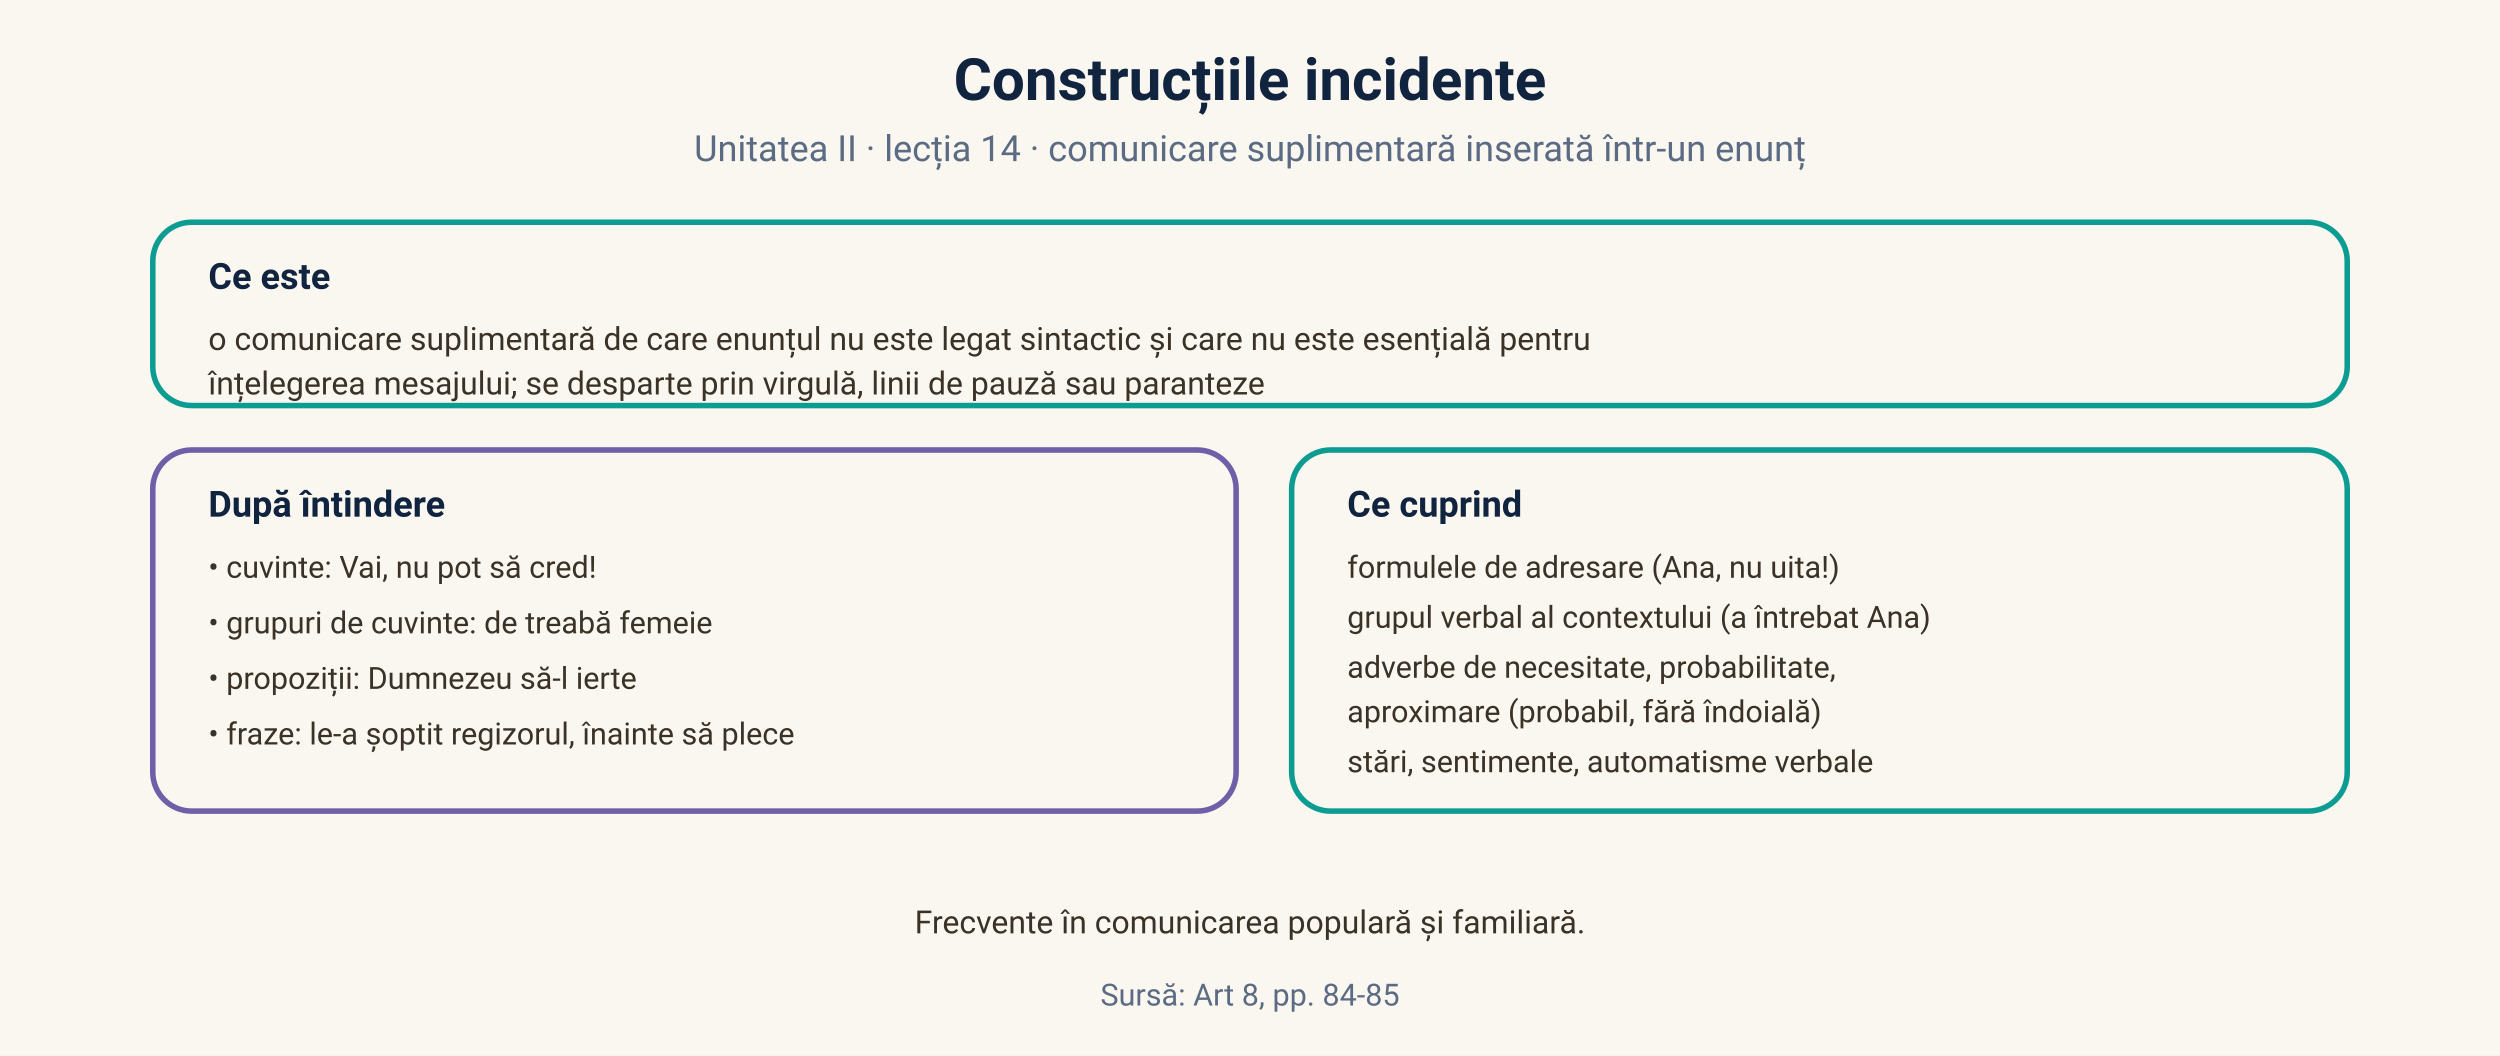
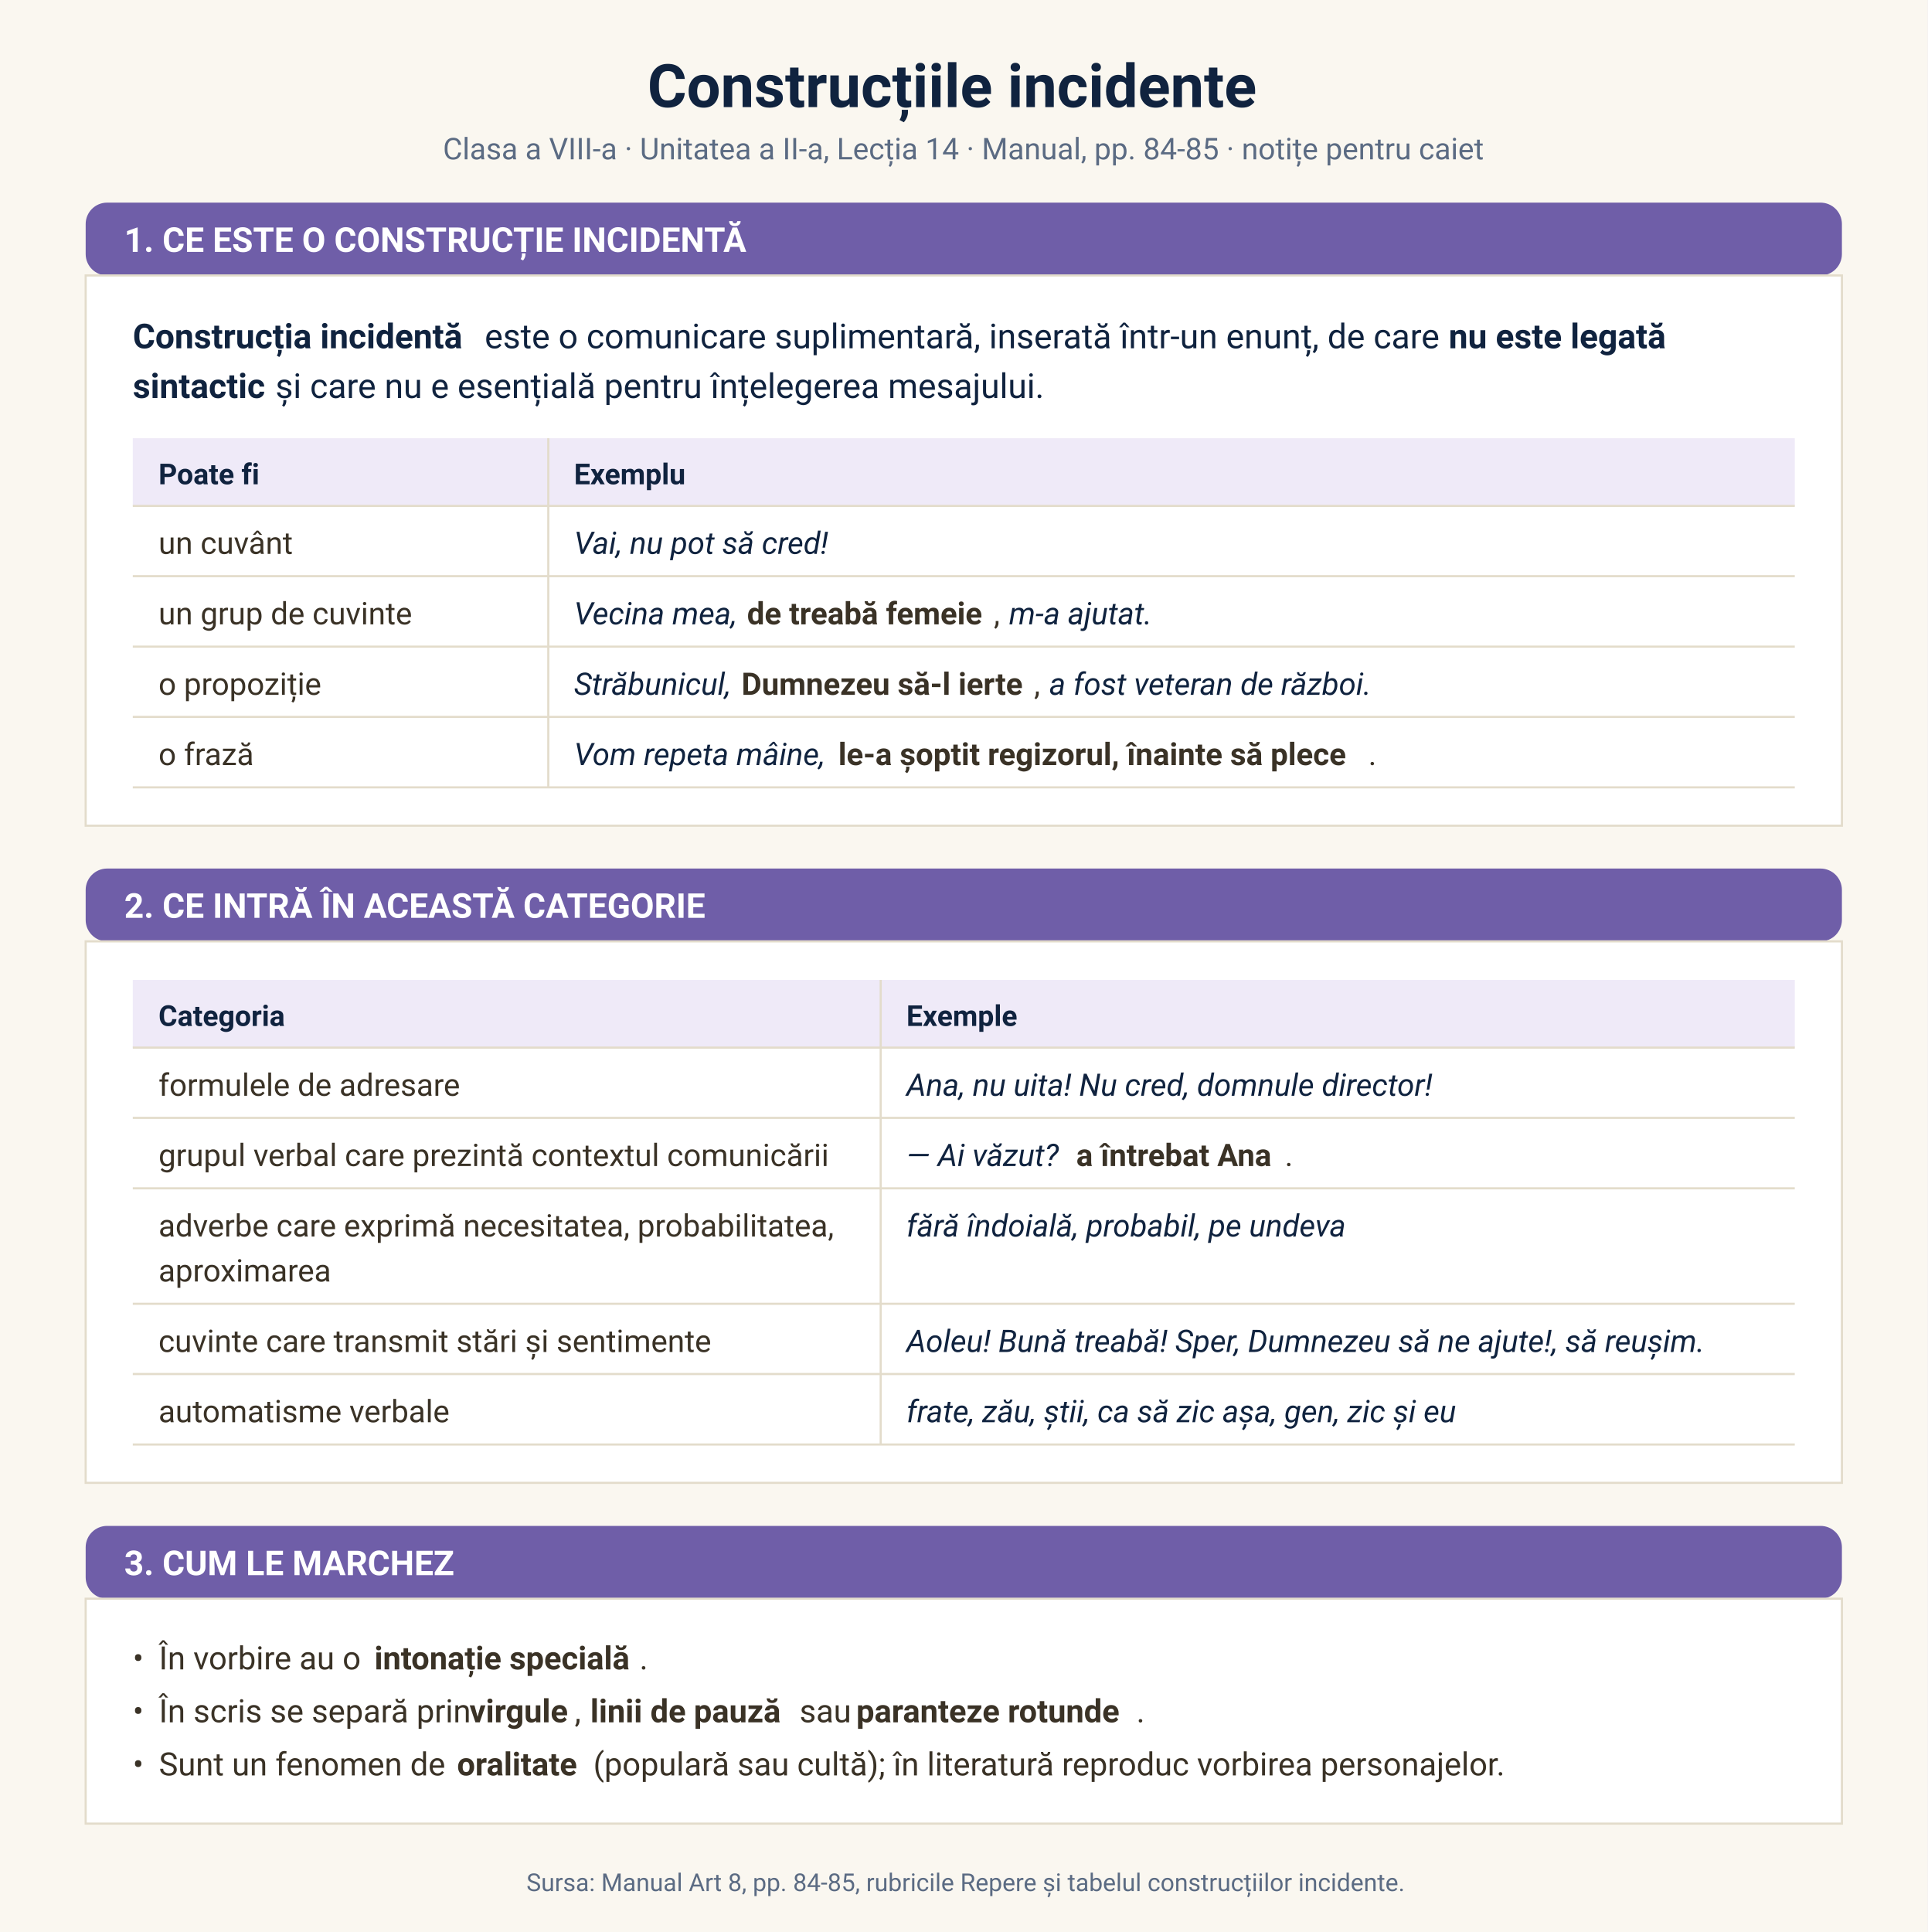
- <svg xmlns="http://www.w3.org/2000/svg" viewBox="0 0 900 380" font-family="'Segoe UI', 'Plus Jakarta Sans', -apple-system, Roboto, sans-serif">
-   <rect width="900" height="380" fill="#faf7f0" />
-   <text x="450" y="36" text-anchor="middle" font-size="21" font-weight="700" fill="#10233f">Construcțiile incidente</text>
-   <text x="450" y="58" text-anchor="middle" font-size="13" fill="#5b6b83">Unitatea II · lecția 14 · comunicare suplimentară inserată într-un enunț</text>
-   <rect x="55" y="80" width="790" height="66" rx="14" fill="none" stroke="#0d9c92" stroke-width="2" />
-   <text x="75" y="104" font-size="13" font-weight="700" fill="#10233f">Ce este</text>
-   <text font-size="11.5" fill="#3a3226">
-     <tspan x="75" y="126">o comunicare suplimentară de care enunțul nu este legat sintactic și care nu este esențială pentru</tspan>
-     <tspan x="75" y="142">înțelegerea mesajului; se desparte prin virgulă, linii de pauză sau paranteze</tspan>
-   </text>
-   <rect x="55" y="162" width="390" height="130" rx="14" fill="none" stroke="#6f5ea8" stroke-width="2" />
-   <text x="75" y="186" font-size="13" font-weight="700" fill="#10233f">După întindere</text>
-   <text font-size="11" fill="#3a3226">
-     <tspan x="75" y="208">• cuvinte: Vai, nu pot să cred!</tspan>
-     <tspan x="75" y="228">• grupuri de cuvinte: de treabă femeie</tspan>
-     <tspan x="75" y="248">• propoziții: Dumnezeu să-l ierte</tspan>
-     <tspan x="75" y="268">• fraze: le-a șoptit regizorul, înainte să plece</tspan>
-   </text>
-   <rect x="465" y="162" width="380" height="130" rx="14" fill="none" stroke="#0d9c92" stroke-width="2" />
-   <text x="485" y="186" font-size="13" font-weight="700" fill="#10233f">Ce cuprind</text>
-   <text font-size="11" fill="#3a3226">
-     <tspan x="485" y="208">formulele de adresare (Ana, nu uita!)</tspan>
-     <tspan x="485" y="226">grupul verbal al contextului (a întrebat Ana)</tspan>
-     <tspan x="485" y="244">adverbe de necesitate, probabilitate,</tspan>
-     <tspan x="485" y="260">aproximare (probabil, fără îndoială)</tspan>
-     <tspan x="485" y="278">stări, sentimente, automatisme verbale</tspan>
-   </text>
-   <text x="450" y="336" text-anchor="middle" font-size="11.5" fill="#3a3226">Frecvente în comunicarea populară și familiară.</text>
-   <text x="450" y="362" text-anchor="middle" font-size="11" fill="#5b6b83">Sursă: Art 8, pp. 84-85</text>
+ <svg xmlns="http://www.w3.org/2000/svg" viewBox="0 0 900 902" font-family="'Segoe UI', 'Plus Jakarta Sans', -apple-system, Roboto, sans-serif">
+   <rect width="900" height="902" fill="#faf7f0" />
+   <text x="302.3" y="50.0" font-size="28" fill="#10233f" font-weight="700" textLength="295.7" lengthAdjust="spacing">Construcțiile incidente</text>
+   <text x="206.8" y="74.4" font-size="14" fill="#5b6b83" textLength="486.4" lengthAdjust="spacing">Clasa a VIII-a · Unitatea a II-a, Lecția 14 · Manual, pp. 84-85 · notițe pentru caiet</text>
+   <rect x="40" y="94.6" width="820" height="34" rx="10" fill="#6f5ea8" />
+   <text x="58" y="117.6" font-size="16" font-weight="700" fill="#ffffff">1. CE ESTE O CONSTRUCȚIE INCIDENTĂ</text>
+   <rect x="40" y="128.6" width="820" height="256.9" fill="#ffffff" stroke="#e3dccb" />
+   <text x="62.0" y="162.6" font-size="16" fill="#10233f" font-weight="700" textLength="160.0" lengthAdjust="spacing">Construcția incidentă</text>
+   <text x="226.3" y="162.6" font-size="16" fill="#10233f" textLength="445.7" lengthAdjust="spacing">este o comunicare suplimentară, inserată într-un enunț, de care</text>
+   <text x="676.4" y="162.6" font-size="16" fill="#10233f" font-weight="700" textLength="105.6" lengthAdjust="spacing">nu este legată</text>
+   <text x="62.0" y="185.8" font-size="16" fill="#10233f" font-weight="700" textLength="62.2" lengthAdjust="spacing">sintactic</text>
+   <text x="128.6" y="185.8" font-size="16" fill="#10233f" textLength="354.7" lengthAdjust="spacing">și care nu e esențială pentru înțelegerea mesajului.</text>
+   <rect x="62.0" y="204.6" width="776.0" height="31.6" fill="#efeaf8" />
+   <text x="74.0" y="226.1" font-size="13.5" fill="#10233f" font-weight="700" textLength="49.0" lengthAdjust="spacing">Poate fi</text>
+   <text x="268.0" y="226.1" font-size="13.5" fill="#10233f" font-weight="700" textLength="54.7" lengthAdjust="spacing">Exemplu</text>
+   <line x1="62.0" y1="236.2" x2="838.0" y2="236.2" stroke="#e3dccb" />
+   <text x="74.0" y="258.6" font-size="14.5" fill="#3a3226" textLength="62.9" lengthAdjust="spacing">un cuvânt</text>
+   <text x="268.0" y="258.6" font-size="14.5" fill="#10233f" font-style="italic" textLength="120.9" lengthAdjust="spacing">Vai, nu pot să cred!</text>
+   <line x1="62.0" y1="269.0" x2="838.0" y2="269.0" stroke="#e3dccb" />
+   <text x="74.0" y="291.5" font-size="14.5" fill="#3a3226" textLength="120.9" lengthAdjust="spacing">un grup de cuvinte</text>
+   <text x="268.0" y="291.5" font-size="14.5" fill="#10233f" font-style="italic" textLength="76.8" lengthAdjust="spacing">Vecina mea,</text>
+   <text x="348.8" y="291.5" font-size="14.5" fill="#3a3226" font-weight="700" textLength="115.3" lengthAdjust="spacing">de treabă femeie</text>
+   <text x="464.0" y="291.5" font-size="14.5" fill="#3a3226" textLength="3.2" lengthAdjust="spacing">,</text>
+   <text x="471.1" y="291.5" font-size="14.5" fill="#10233f" font-style="italic" textLength="69.7" lengthAdjust="spacing">m-a ajutat.</text>
+   <line x1="62.0" y1="301.9" x2="838.0" y2="301.9" stroke="#e3dccb" />
+   <text x="74.0" y="324.4" font-size="14.5" fill="#3a3226" textLength="77.7" lengthAdjust="spacing">o propoziție</text>
+   <text x="268.0" y="324.4" font-size="14.5" fill="#10233f" font-style="italic" textLength="74.2" lengthAdjust="spacing">Străbunicul,</text>
+   <text x="346.2" y="324.4" font-size="14.5" fill="#3a3226" font-weight="700" textLength="136.6" lengthAdjust="spacing">Dumnezeu să-l ierte</text>
+   <text x="482.8" y="324.4" font-size="14.5" fill="#3a3226" textLength="3.2" lengthAdjust="spacing">,</text>
+   <text x="489.9" y="324.4" font-size="14.5" fill="#10233f" font-style="italic" textLength="150.1" lengthAdjust="spacing">a fost veteran de război.</text>
+   <line x1="62.0" y1="334.7" x2="838.0" y2="334.7" stroke="#e3dccb" />
+   <text x="74.0" y="357.2" font-size="14.5" fill="#3a3226" textLength="43.4" lengthAdjust="spacing">o frază</text>
+   <text x="268.0" y="357.2" font-size="14.5" fill="#10233f" font-style="italic" textLength="119.5" lengthAdjust="spacing">Vom repeta mâine,</text>
+   <text x="391.4" y="357.2" font-size="14.5" fill="#3a3226" font-weight="700" textLength="247.5" lengthAdjust="spacing">le-a șoptit regizorul, înainte să plece</text>
+   <text x="638.9" y="357.2" font-size="14.5" fill="#3a3226" textLength="3.2" lengthAdjust="spacing">.</text>
+   <line x1="62.0" y1="367.6" x2="838.0" y2="367.6" stroke="#e3dccb" />
+   <line x1="256.0" y1="204.6" x2="256.0" y2="367.5" stroke="#e3dccb" />
+   <rect x="40" y="405.5" width="820" height="34" rx="10" fill="#6f5ea8" />
+   <text x="58" y="428.5" font-size="16" font-weight="700" fill="#ffffff">2. CE INTRĂ ÎN ACEASTĂ CATEGORIE</text>
+   <rect x="40" y="439.5" width="820" height="252.8" fill="#ffffff" stroke="#e3dccb" />
+   <rect x="62.0" y="457.5" width="776.0" height="31.6" fill="#efeaf8" />
+   <text x="74.0" y="479.0" font-size="13.5" fill="#10233f" font-weight="700" textLength="61.3" lengthAdjust="spacing">Categoria</text>
+   <text x="423.2" y="479.0" font-size="13.5" fill="#10233f" font-weight="700" textLength="53.7" lengthAdjust="spacing">Exemple</text>
+   <line x1="62.0" y1="489.1" x2="838.0" y2="489.1" stroke="#e3dccb" />
+   <text x="74.0" y="511.6" font-size="14.5" fill="#3a3226" textLength="139.5" lengthAdjust="spacing">formulele de adresare</text>
+   <text x="423.2" y="511.6" font-size="14.5" fill="#10233f" font-style="italic" textLength="253.6" lengthAdjust="spacing">Ana, nu uita! Nu cred, domnule director!</text>
+   <line x1="62.0" y1="521.9" x2="838.0" y2="521.9" stroke="#e3dccb" />
+   <text x="74.0" y="544.4" font-size="14.5" fill="#3a3226" textLength="312.3" lengthAdjust="spacing">grupul verbal care prezintă contextul comunicării</text>
+   <text x="423.2" y="544.4" font-size="14.5" fill="#10233f" font-style="italic" textLength="75.4" lengthAdjust="spacing">— Ai văzut?</text>
+   <text x="502.5" y="544.4" font-size="14.5" fill="#3a3226" font-weight="700" textLength="97.4" lengthAdjust="spacing">a întrebat Ana</text>
+   <text x="599.9" y="544.4" font-size="14.5" fill="#3a3226" textLength="3.2" lengthAdjust="spacing">.</text>
+   <line x1="62.0" y1="554.8" x2="838.0" y2="554.8" stroke="#e3dccb" />
+   <text x="74.0" y="577.3" font-size="14.5" fill="#3a3226" textLength="312.6" lengthAdjust="spacing">adverbe care exprimă necesitatea, probabilitatea,</text>
+   <text x="74.0" y="598.3" font-size="14.5" fill="#3a3226" textLength="79.6" lengthAdjust="spacing">aproximarea</text>
+   <text x="423.2" y="577.3" font-size="14.5" fill="#10233f" font-style="italic" textLength="210.7" lengthAdjust="spacing">fără îndoială, probabil, pe undeva</text>
+   <line x1="62.0" y1="608.7" x2="838.0" y2="608.7" stroke="#e3dccb" />
+   <text x="74.0" y="631.2" font-size="14.5" fill="#3a3226" textLength="252.6" lengthAdjust="spacing">cuvinte care transmit stări și sentimente</text>
+   <text x="423.2" y="631.2" font-size="14.5" fill="#10233f" font-style="italic" textLength="378.9" lengthAdjust="spacing">Aoleu! Bună treabă! Sper, Dumnezeu să ne ajute!, să reușim.</text>
+   <line x1="62.0" y1="641.5" x2="838.0" y2="641.5" stroke="#e3dccb" />
+   <text x="74.0" y="664.0" font-size="14.5" fill="#3a3226" textLength="134.0" lengthAdjust="spacing">automatisme verbale</text>
+   <text x="423.2" y="664.0" font-size="14.5" fill="#10233f" font-style="italic" textLength="255.2" lengthAdjust="spacing">frate, zău, știi, ca să zic așa, gen, zic și eu</text>
+   <line x1="62.0" y1="674.4" x2="838.0" y2="674.4" stroke="#e3dccb" />
+   <line x1="411.2" y1="457.5" x2="411.2" y2="674.4" stroke="#e3dccb" />
+   <rect x="40" y="712.4" width="820" height="34" rx="10" fill="#6f5ea8" />
+   <text x="58" y="735.4" font-size="16" font-weight="700" fill="#ffffff">3. CUM LE MARCHEZ</text>
+   <rect x="40" y="746.4" width="820" height="105.0" fill="#ffffff" stroke="#e3dccb" />
+   <text x="62.0" y="779.4" font-size="15" fill="#3a3226">•</text>
+   <text x="74.2" y="779.4" font-size="15" fill="#3a3226" textLength="96.6" lengthAdjust="spacing">În vorbire au o</text>
+   <text x="174.8" y="779.4" font-size="15" fill="#3a3226" font-weight="700" textLength="123.8" lengthAdjust="spacing">intonație specială</text>
+   <text x="298.6" y="779.4" font-size="15" fill="#3a3226" textLength="3.3" lengthAdjust="spacing">.</text>
+   <text x="62.0" y="804.1" font-size="15" fill="#3a3226">•</text>
+   <text x="74.2" y="804.1" font-size="15" fill="#3a3226" textLength="141.0" lengthAdjust="spacing">În scris se separă prin</text>
+   <text x="219.2" y="804.1" font-size="15" fill="#3a3226" font-weight="700" textLength="49.0" lengthAdjust="spacing">virgule</text>
+   <text x="268.3" y="804.1" font-size="15" fill="#3a3226" textLength="3.3" lengthAdjust="spacing">,</text>
+   <text x="275.6" y="804.1" font-size="15" fill="#3a3226" font-weight="700" textLength="93.6" lengthAdjust="spacing">linii de pauză</text>
+   <text x="373.3" y="804.1" font-size="15" fill="#3a3226" textLength="22.5" lengthAdjust="spacing">sau</text>
+   <text x="399.8" y="804.1" font-size="15" fill="#3a3226" font-weight="700" textLength="130.8" lengthAdjust="spacing">paranteze rotunde</text>
+   <text x="530.6" y="804.1" font-size="15" fill="#3a3226" textLength="3.3" lengthAdjust="spacing">.</text>
+   <text x="62.0" y="828.9" font-size="15" fill="#3a3226">•</text>
+   <text x="74.2" y="828.9" font-size="15" fill="#3a3226" textLength="135.2" lengthAdjust="spacing">Sunt un fenomen de</text>
+   <text x="213.4" y="828.9" font-size="15" fill="#3a3226" font-weight="700" textLength="59.5" lengthAdjust="spacing">oralitate</text>
+   <text x="277.0" y="828.9" font-size="15" fill="#3a3226" textLength="426.3" lengthAdjust="spacing">(populară sau cultă); în literatură reproduc vorbirea personajelor.</text>
+   <text x="245.8" y="882.9" font-size="11.5" fill="#5b6b83" textLength="408.4" lengthAdjust="spacing">Sursa: Manual Art 8, pp. 84-85, rubricile Repere și tabelul construcțiilor incidente.</text>
</svg>
